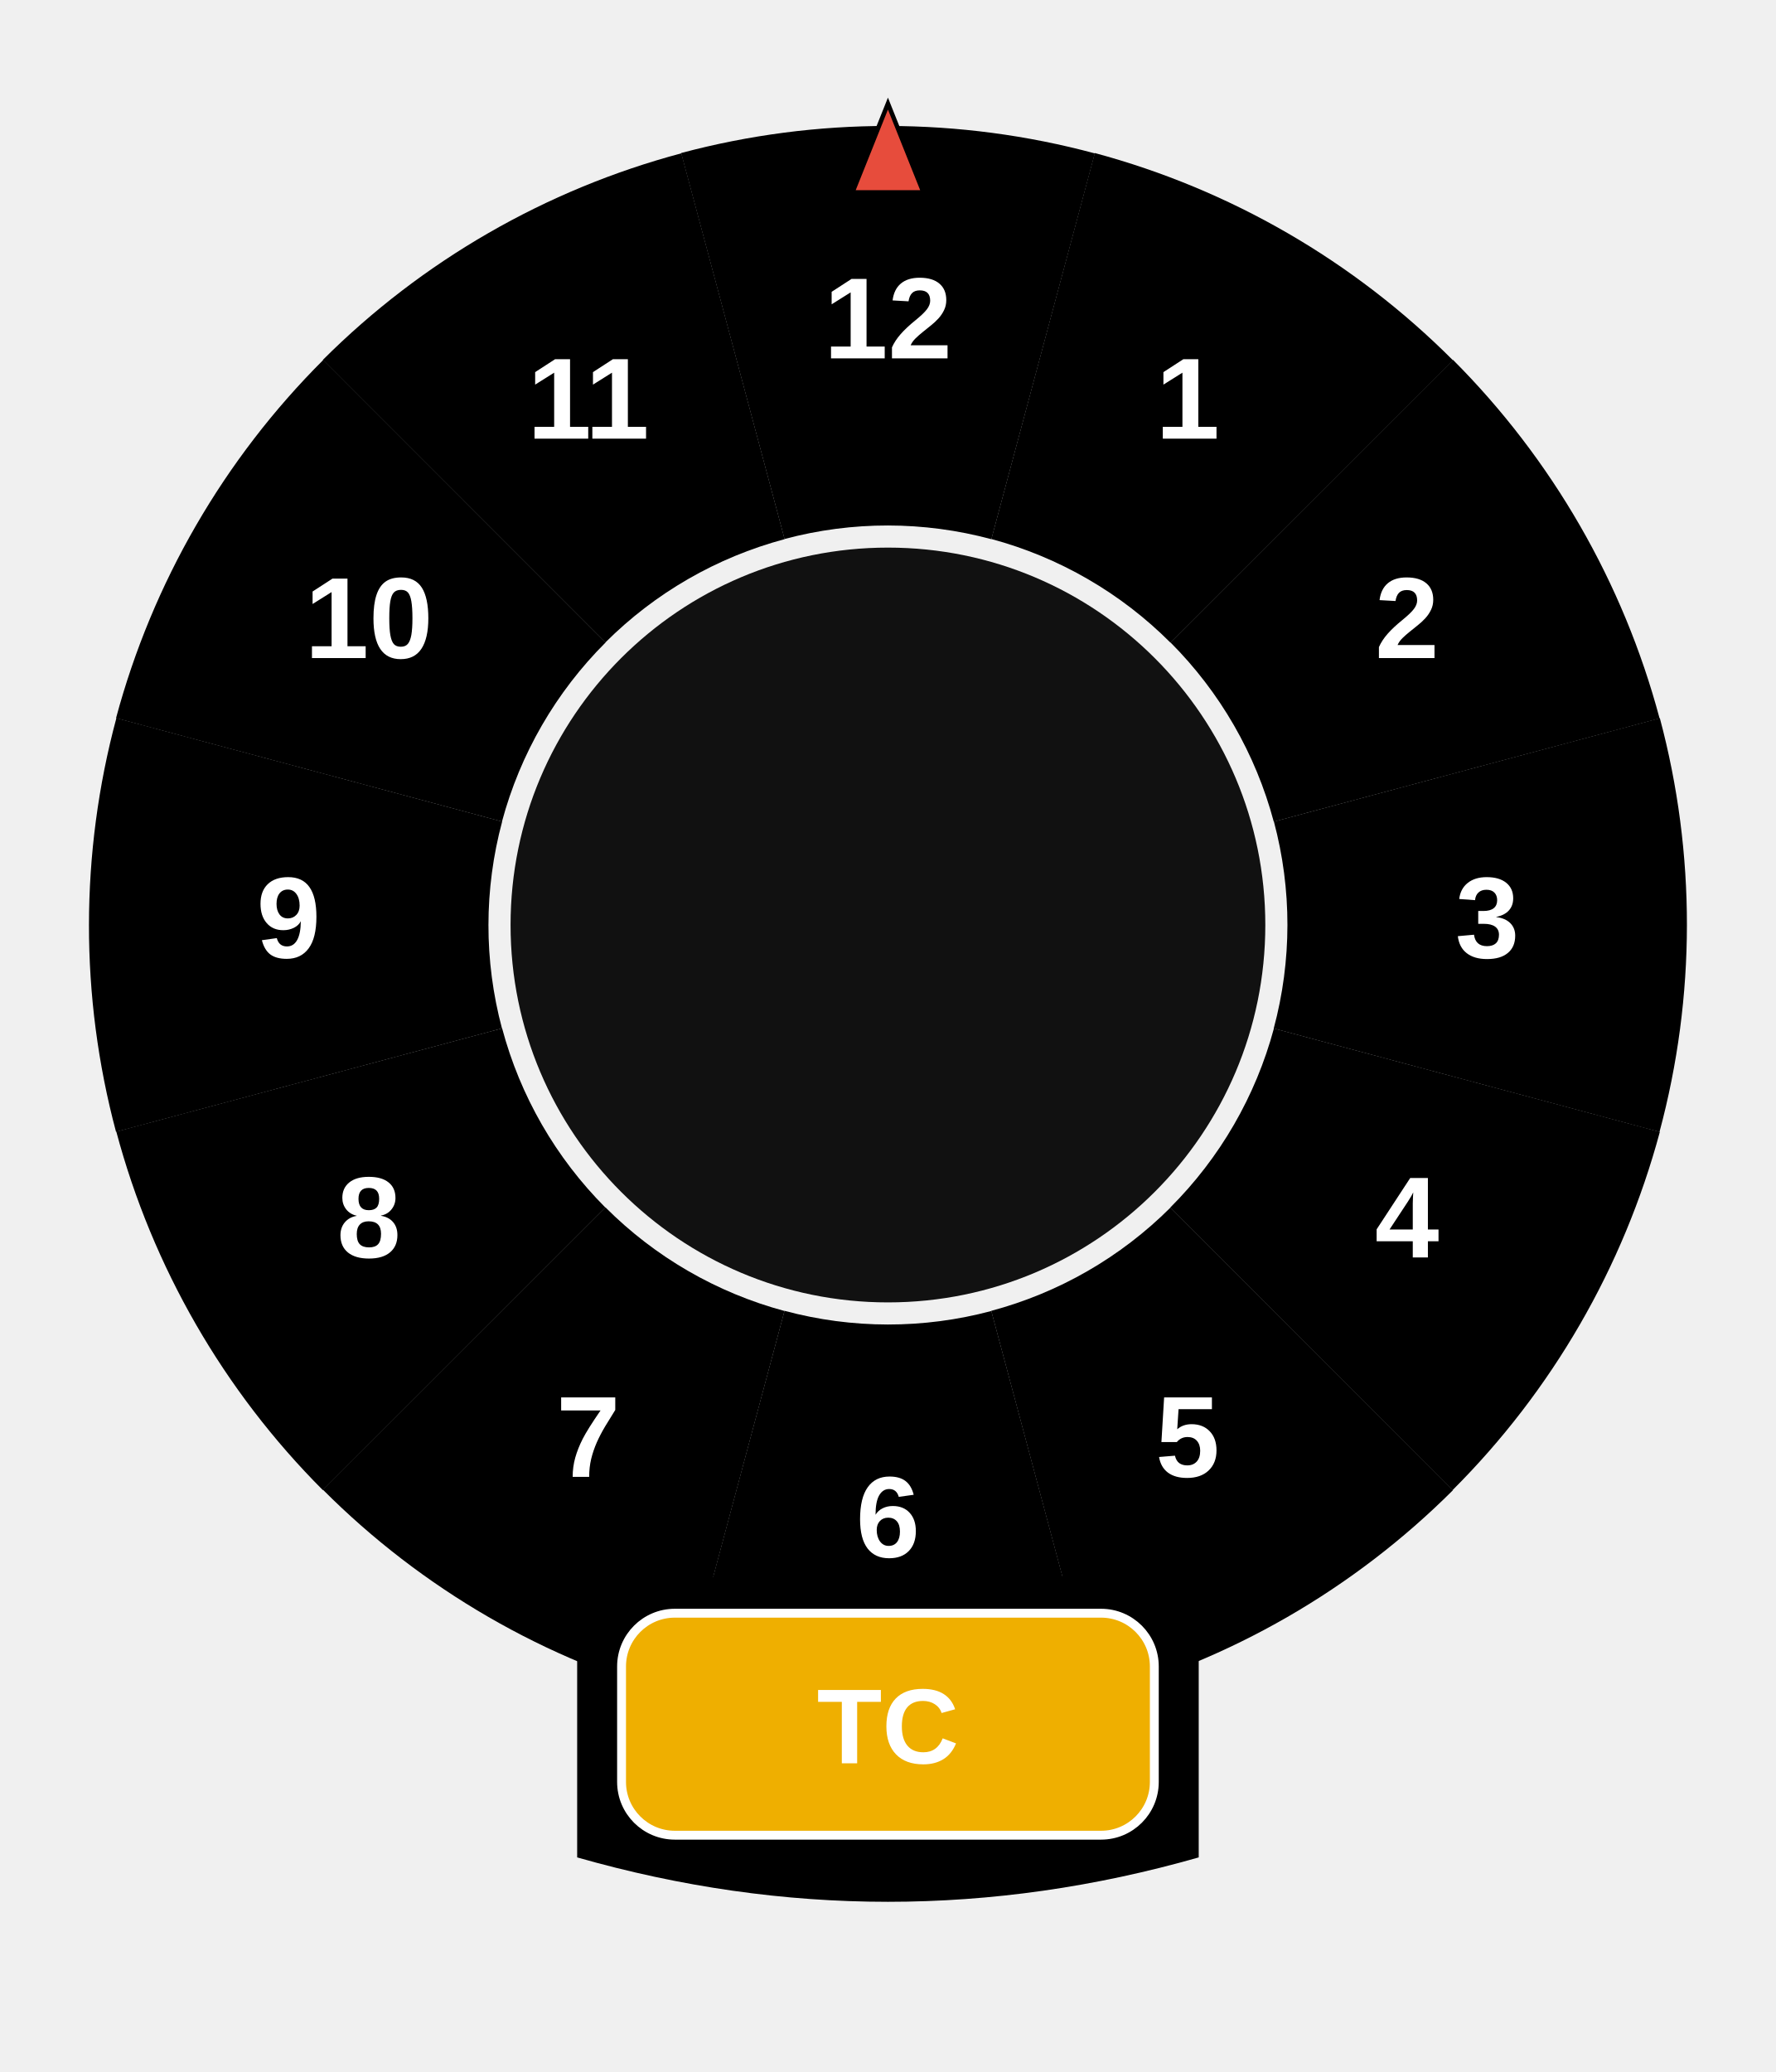
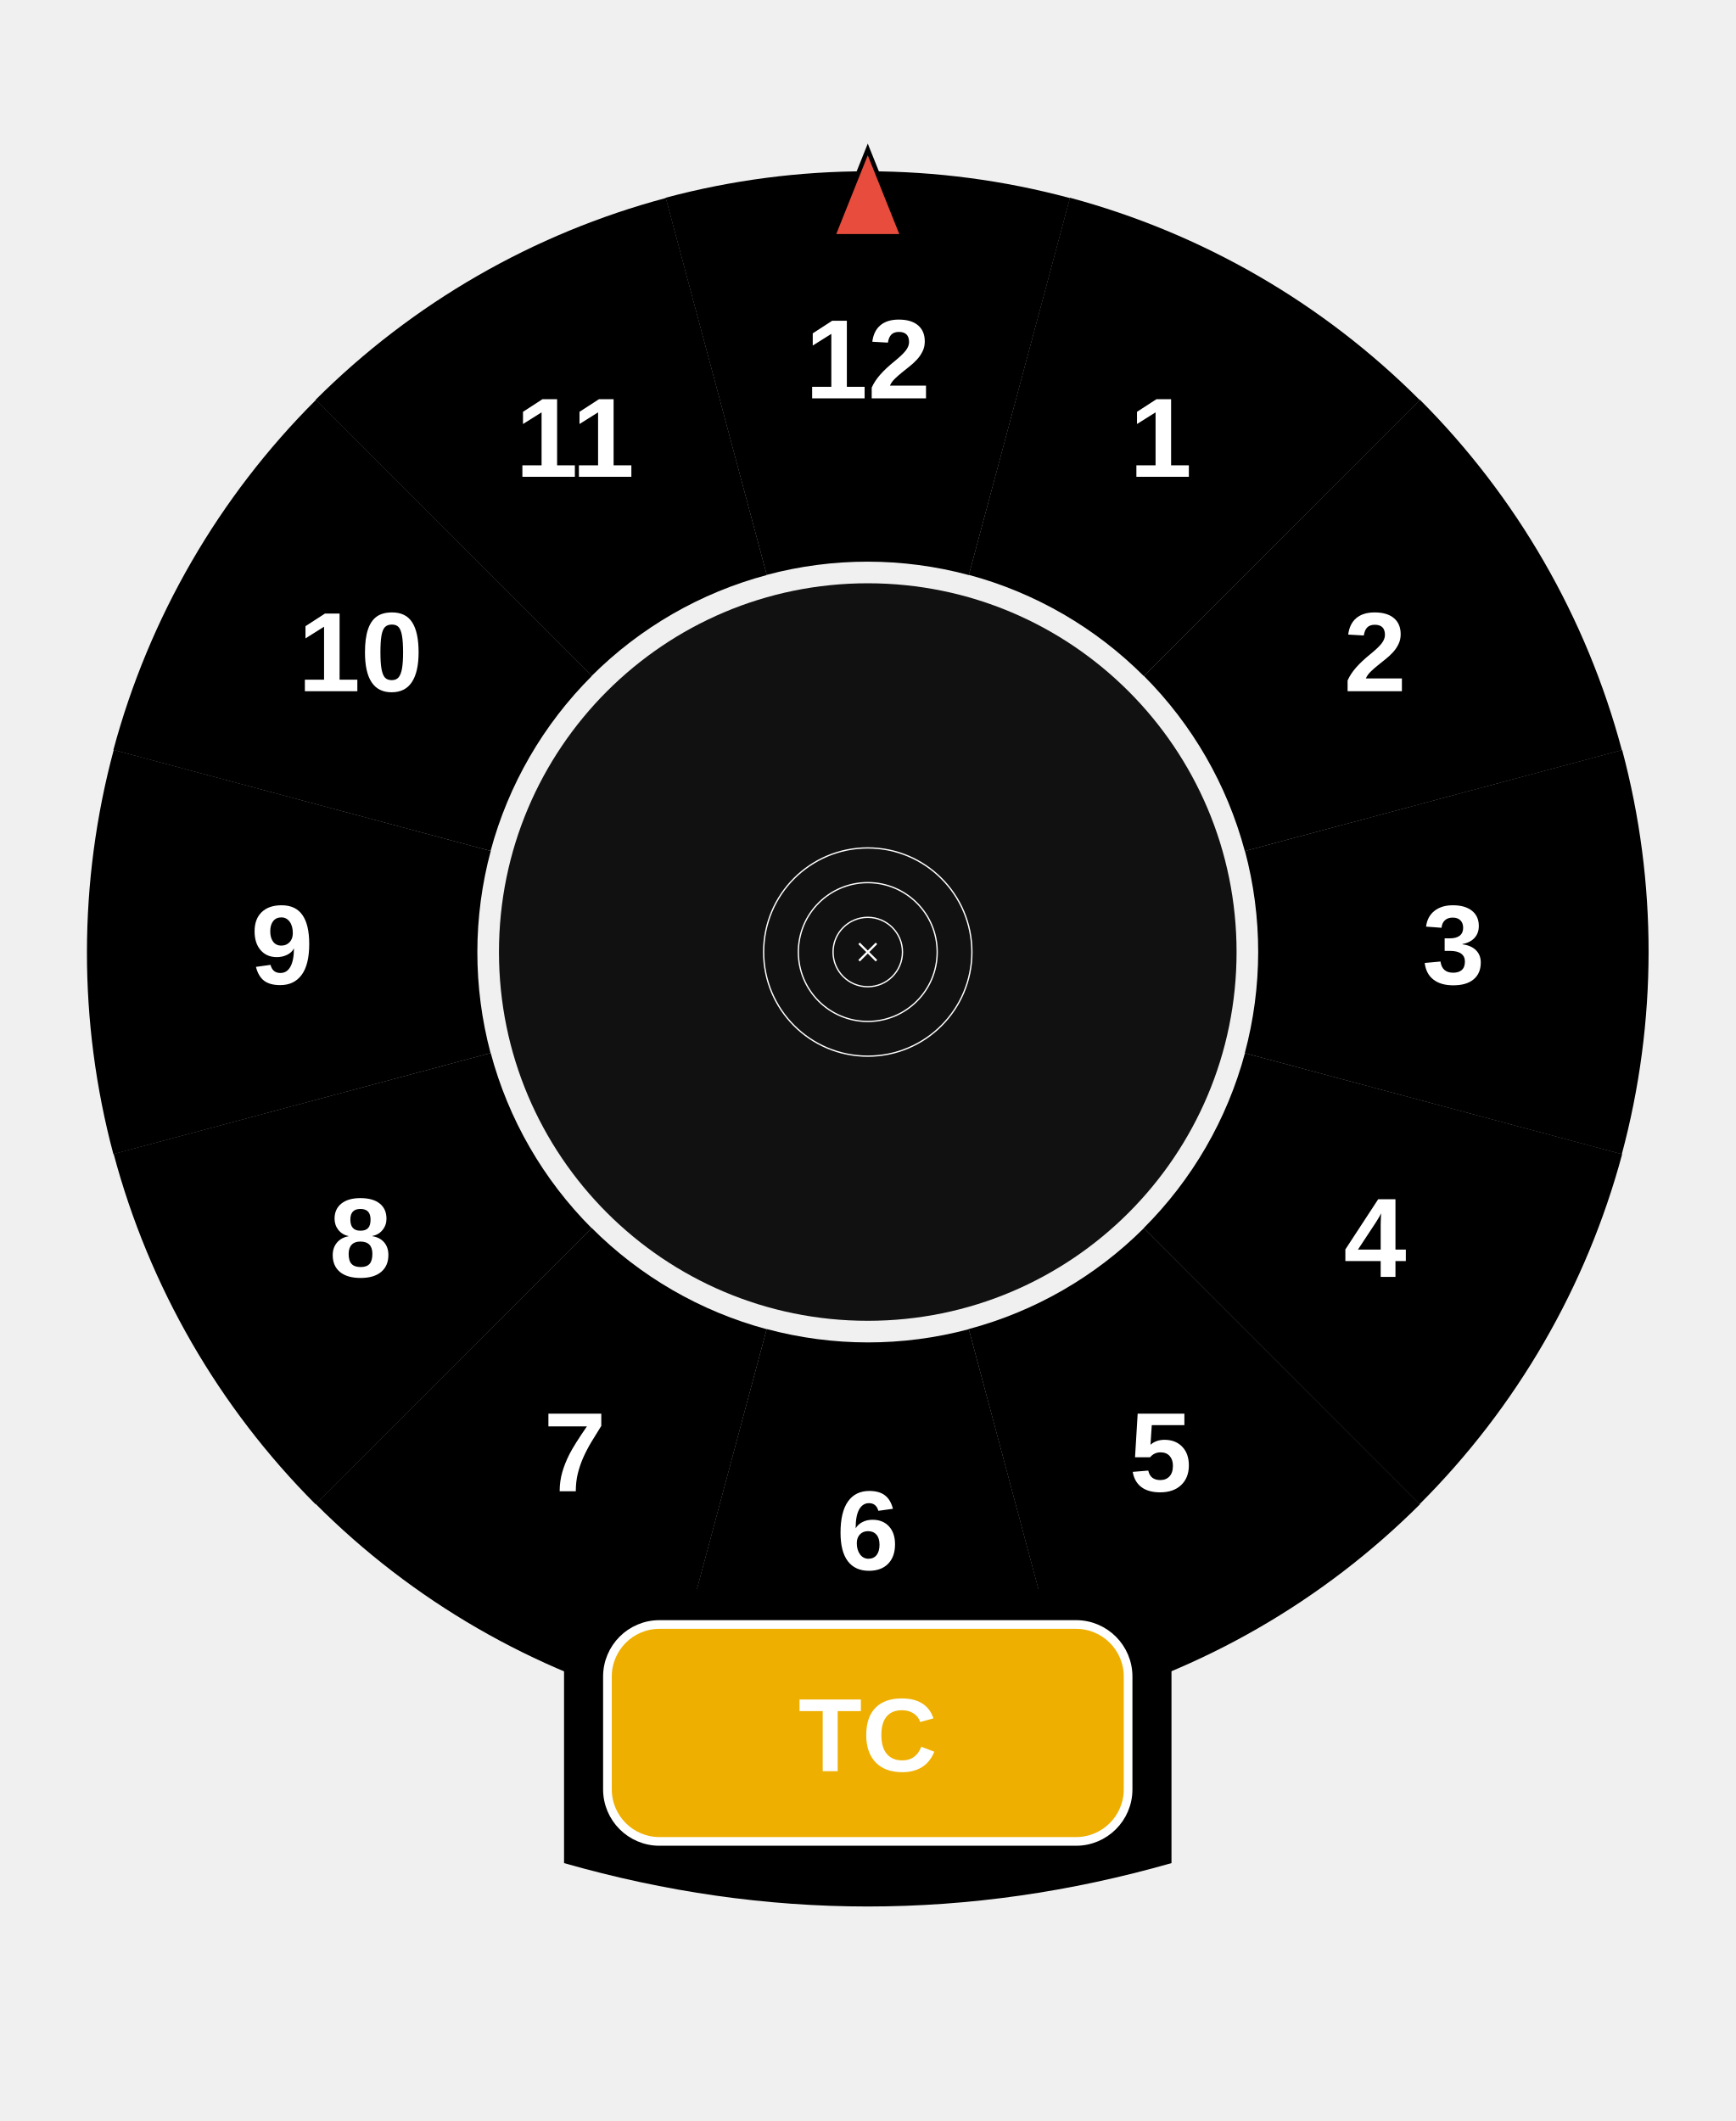
- <svg xmlns="http://www.w3.org/2000/svg" width="60mm" height="70mm" viewBox="-200 -200 400 450">
+ <svg xmlns="http://www.w3.org/2000/svg" width="45mm" height="55mm" viewBox="-200 -200 400 450">
  <defs>
    <style>
      .num { font-family: Arial, sans-serif; font-size: 26px; font-weight: 900; fill: #FFF; text-anchor: middle; dominant-baseline: middle; }
      .label-text { font-family: Arial, sans-serif; font-size: 24px; font-weight: 900; fill: #FFF; text-anchor: middle; dominant-baseline: middle; }
    </style>
    <path id="map-slice" d="M 0 -180 A 180 180 0 0 1 90 -155.8 L 45 -77.9 A 90 90 0 0 0 0 -90 Z" />
  </defs>
  <g transform="rotate(-15)">
    <g transform="rotate(0)">
      <use href="#map-slice" fill="#000" />
    </g>
    <g transform="rotate(30)">
      <use href="#map-slice" fill="#000" />
    </g>
    <g transform="rotate(60)">
      <use href="#map-slice" fill="#000" />
    </g>
    <g transform="rotate(90)">
      <use href="#map-slice" fill="#000" />
    </g>
    <g transform="rotate(120)">
      <use href="#map-slice" fill="#000" />
    </g>
    <g transform="rotate(150)">
      <use href="#map-slice" fill="#000" />
    </g>
    <g transform="rotate(180)">
      <use href="#map-slice" fill="#000" />
    </g>
    <g transform="rotate(210)">
      <use href="#map-slice" fill="#000" />
    </g>
    <g transform="rotate(240)">
      <use href="#map-slice" fill="#000" />
    </g>
    <g transform="rotate(270)">
      <use href="#map-slice" fill="#000" />
    </g>
    <g transform="rotate(300)">
      <use href="#map-slice" fill="#000" />
    </g>
    <g transform="rotate(330)">
      <use href="#map-slice" fill="#000" />
    </g>
  </g>
  <g>
    <text class="num" transform="translate(0 -135)">12</text>
    <text class="num" transform="rotate(30)  translate(0 -135) rotate(-30)">1</text>
    <text class="num" transform="rotate(60)  translate(0 -135) rotate(-60)">2</text>
    <text class="num" transform="rotate(90)  translate(0 -135) rotate(-90)">3</text>
    <text class="num" transform="rotate(120) translate(0 -135) rotate(-120)">4</text>
    <text class="num" transform="rotate(150) translate(0 -135) rotate(-150)">5</text>
    <text class="num" transform="rotate(180) translate(0 -135) rotate(-180)">6</text>
    <text class="num" transform="rotate(210) translate(0 -135) rotate(-210)">7</text>
    <text class="num" transform="rotate(240) translate(0 -135) rotate(-240)">8</text>
    <text class="num" transform="rotate(270) translate(0 -135) rotate(-270)">9</text>
    <text class="num" transform="rotate(300) translate(0 -135) rotate(-300)">10</text>
    <text class="num" transform="rotate(330) translate(0 -135) rotate(-330)">11</text>
  </g>
  <path d="M -70 140 Q 0 160 70 140 L 70 210 Q 0 230 -70 210 Z" fill="#000" />
  <rect x="-60" y="155" width="120" height="50" rx="12" fill="#EFAF00" stroke="#FFF" stroke-width="2" />
  <text x="0" y="182" class="label-text">TC</text>
  <circle cx="0" cy="0" r="85" fill="#111" />
  <polygon points="0,-185 8,-165 -8,-165" fill="#E74C3C" stroke="#000" stroke-width="1" />
+   <line x1="-2" y1="-2" x2="2" y2="2" stroke="#ffffff" stroke-width="0.5" />
+   <line x1="2" y1="-2" x2="-2" y2="2" stroke="#ffffff" stroke-width="0.5" />
+   <circle cx="0" cy="0" r="8" fill="none" stroke="#ffffff" stroke-width="0.3" />
+   <circle cx="0" cy="0" r="16" fill="none" stroke="#ffffff" stroke-width="0.3" />
+   <circle cx="0" cy="0" r="24" fill="none" stroke="#ffffff" stroke-width="0.3" />
</svg>
